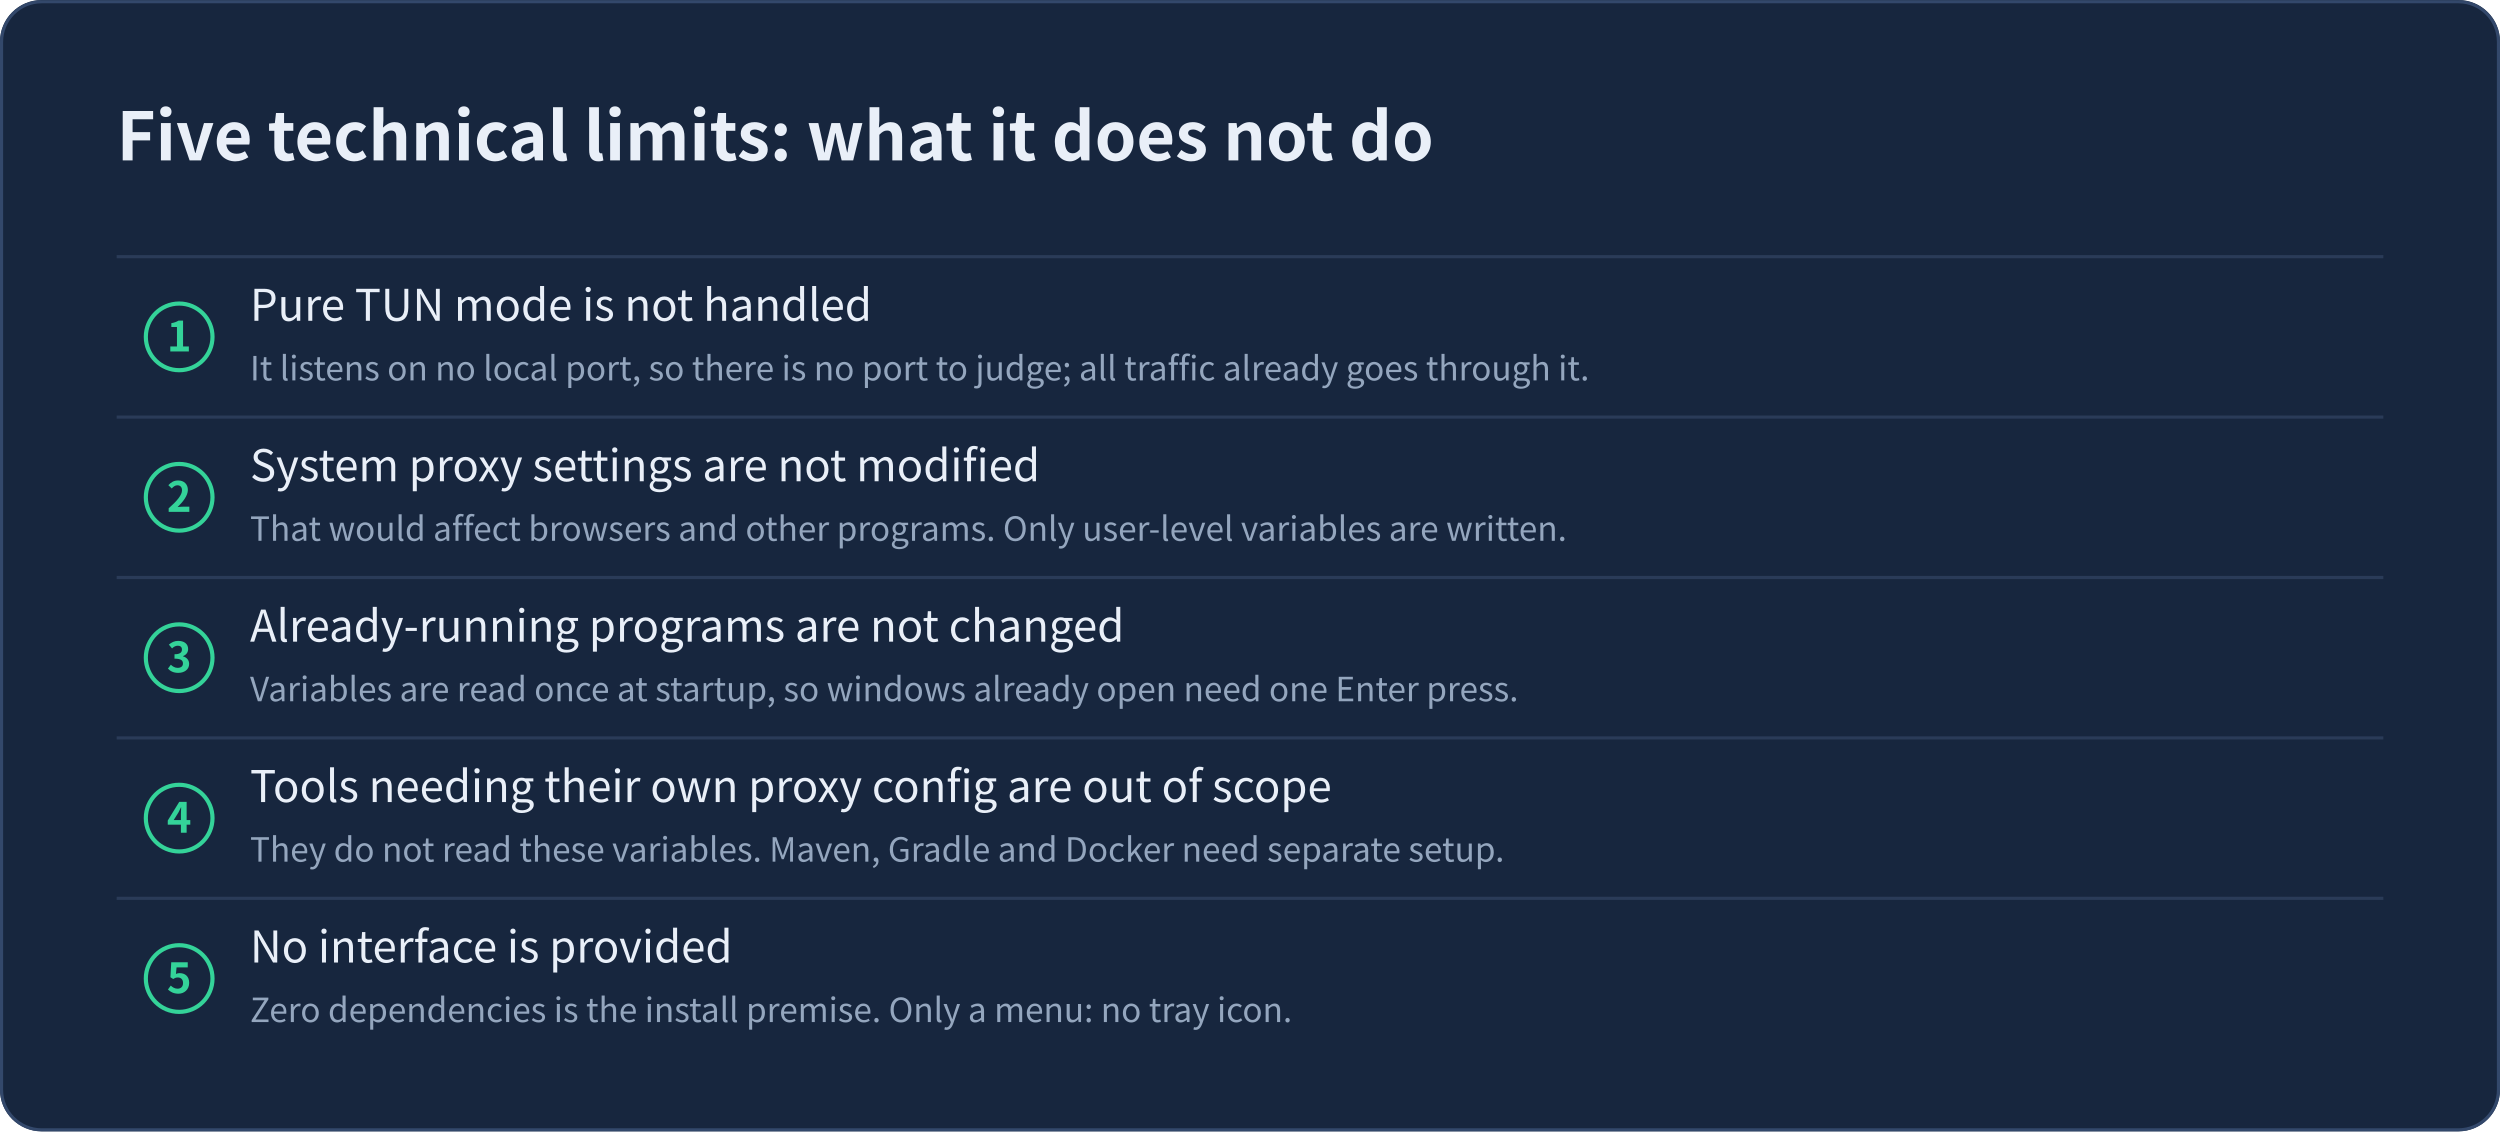
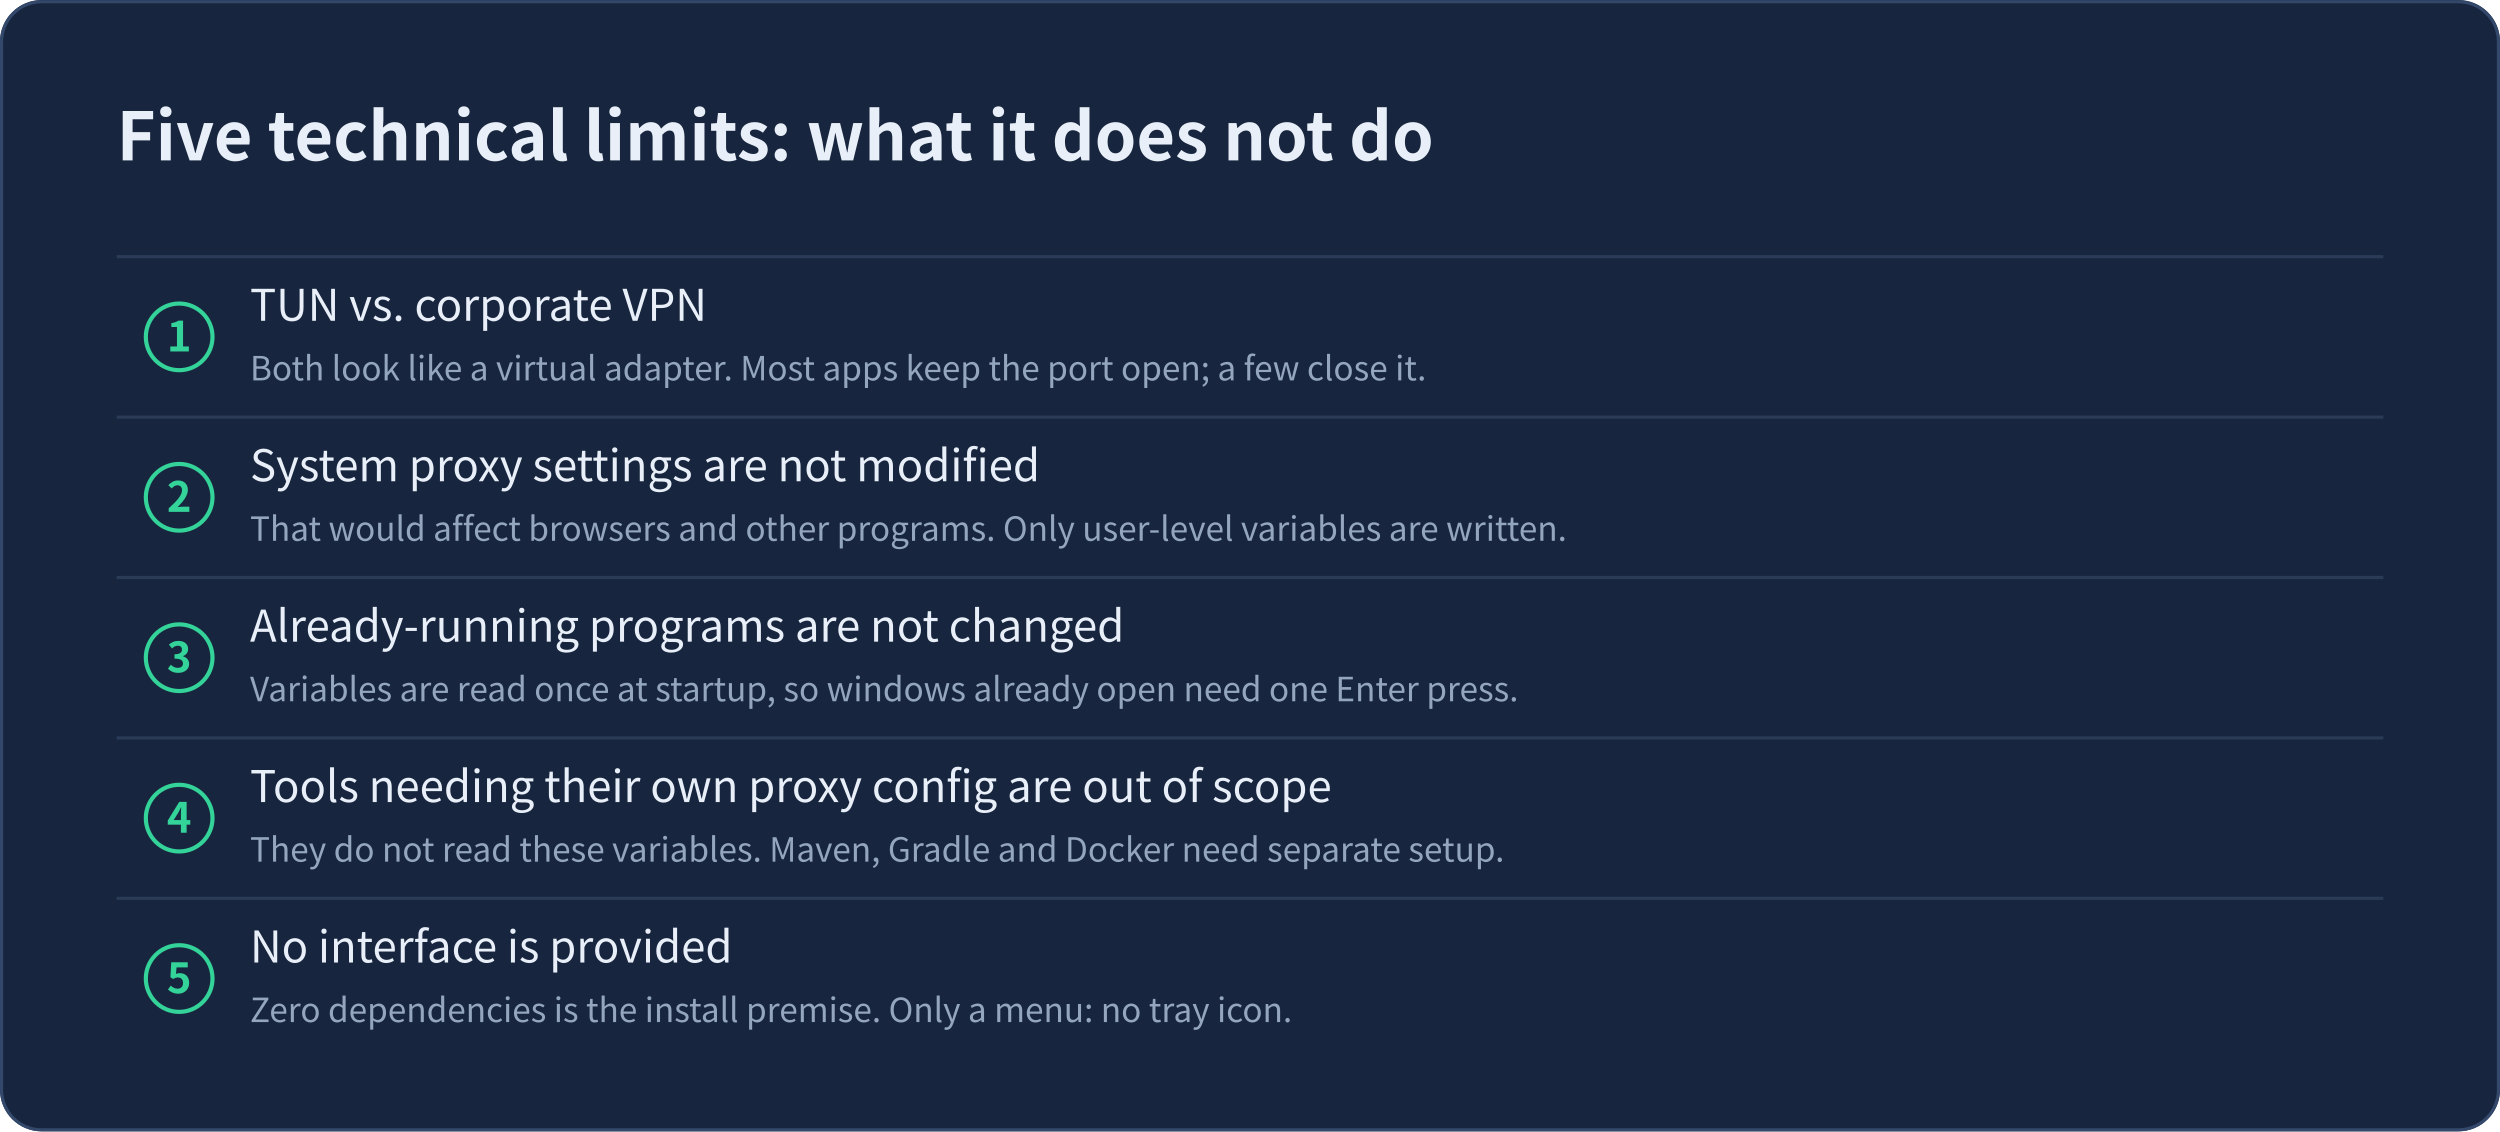
<svg xmlns="http://www.w3.org/2000/svg" width="1200" height="543" viewBox="0 0 1200 543" role="img" aria-labelledby="limitsTitle limitsDesc" font-family="-apple-system, BlinkMacSystemFont, 'Segoe UI', 'PingFang SC', 'Microsoft YaHei', 'Noto Sans CJK SC', sans-serif">
  <rect width="1200" height="543" rx="20" fill="#17263E" />
  <rect x="0.75" y="0.83" width="1198.5" height="541.5" rx="19.25" fill="none" stroke="#33486B" stroke-width="1.5" />
  <g id="heading">
    <text x="56" y="77" font-size="32" font-weight="700" fill="#E9EFF8">Five technical limits: what it does not do</text>
  </g>
  <g id="rules" stroke="#2A3B58" stroke-width="1.5">
    <path d="M56 123.2H1144M56 200.2H1144M56 277.2H1144M56 354.2H1144M56 431.2H1144" />
  </g>
  <g id="badges" fill="none" stroke="#34D399" stroke-width="2">
    <circle cx="86" cy="161.7" r="16" />
    <circle cx="86" cy="238.7" r="16" />
    <circle cx="86" cy="315.7" r="16" />
    <circle cx="86" cy="392.7" r="16" />
    <circle cx="86" cy="469.7" r="16" />
  </g>
  <g id="numbers" font-size="20" font-weight="700" fill="#34D399" text-anchor="middle">
    <text x="86" y="161.7" dy="0.35em">1</text>
    <text x="86" y="238.7" dy="0.35em">2</text>
    <text x="86" y="315.7" dy="0.35em">3</text>
    <text x="86" y="392.7" dy="0.35em">4</text>
    <text x="86" y="469.7" dy="0.35em">5</text>
  </g>
  <g id="labels" font-size="21" fill="#E9EFF8">
-     <text x="120" y="154">Pure TUN mode is not handled</text>
-     <text x="120" y="182.6" font-size="16" fill="#94A6BE">It listens on no local port, so there is no port to judge; all traffic already goes through it.</text>
+     <text x="120" y="154">TUN vs. corporate VPN</text>
+     <text x="120" y="182.6" font-size="16" fill="#94A6BE">Both look like a virtual adapter. Most apps keep the port open; a few close it.</text>
    <text x="120" y="231">System proxy settings are not modified</text>
    <text x="120" y="259.6" font-size="16" fill="#94A6BE">That would affect browsers and other programs. Only user-level variables are written.</text>
    <text x="120" y="308">Already-running programs are not changed</text>
    <text x="120" y="336.6" font-size="16" fill="#94A6BE">Variables are read once at startup, so windows already open need one Enter press.</text>
    <text x="120" y="385">Tools needing their own proxy config are out of scope</text>
    <text x="120" y="413.6" font-size="16" fill="#94A6BE">They do not read these variables. Maven, Gradle and Docker need separate setup.</text>
    <text x="120" y="462">No interface is provided</text>
    <text x="120" y="490.6" font-size="16" fill="#94A6BE">Zero dependencies is the install premise. Only a menu: no tray icon.</text>
  </g>
</svg>
